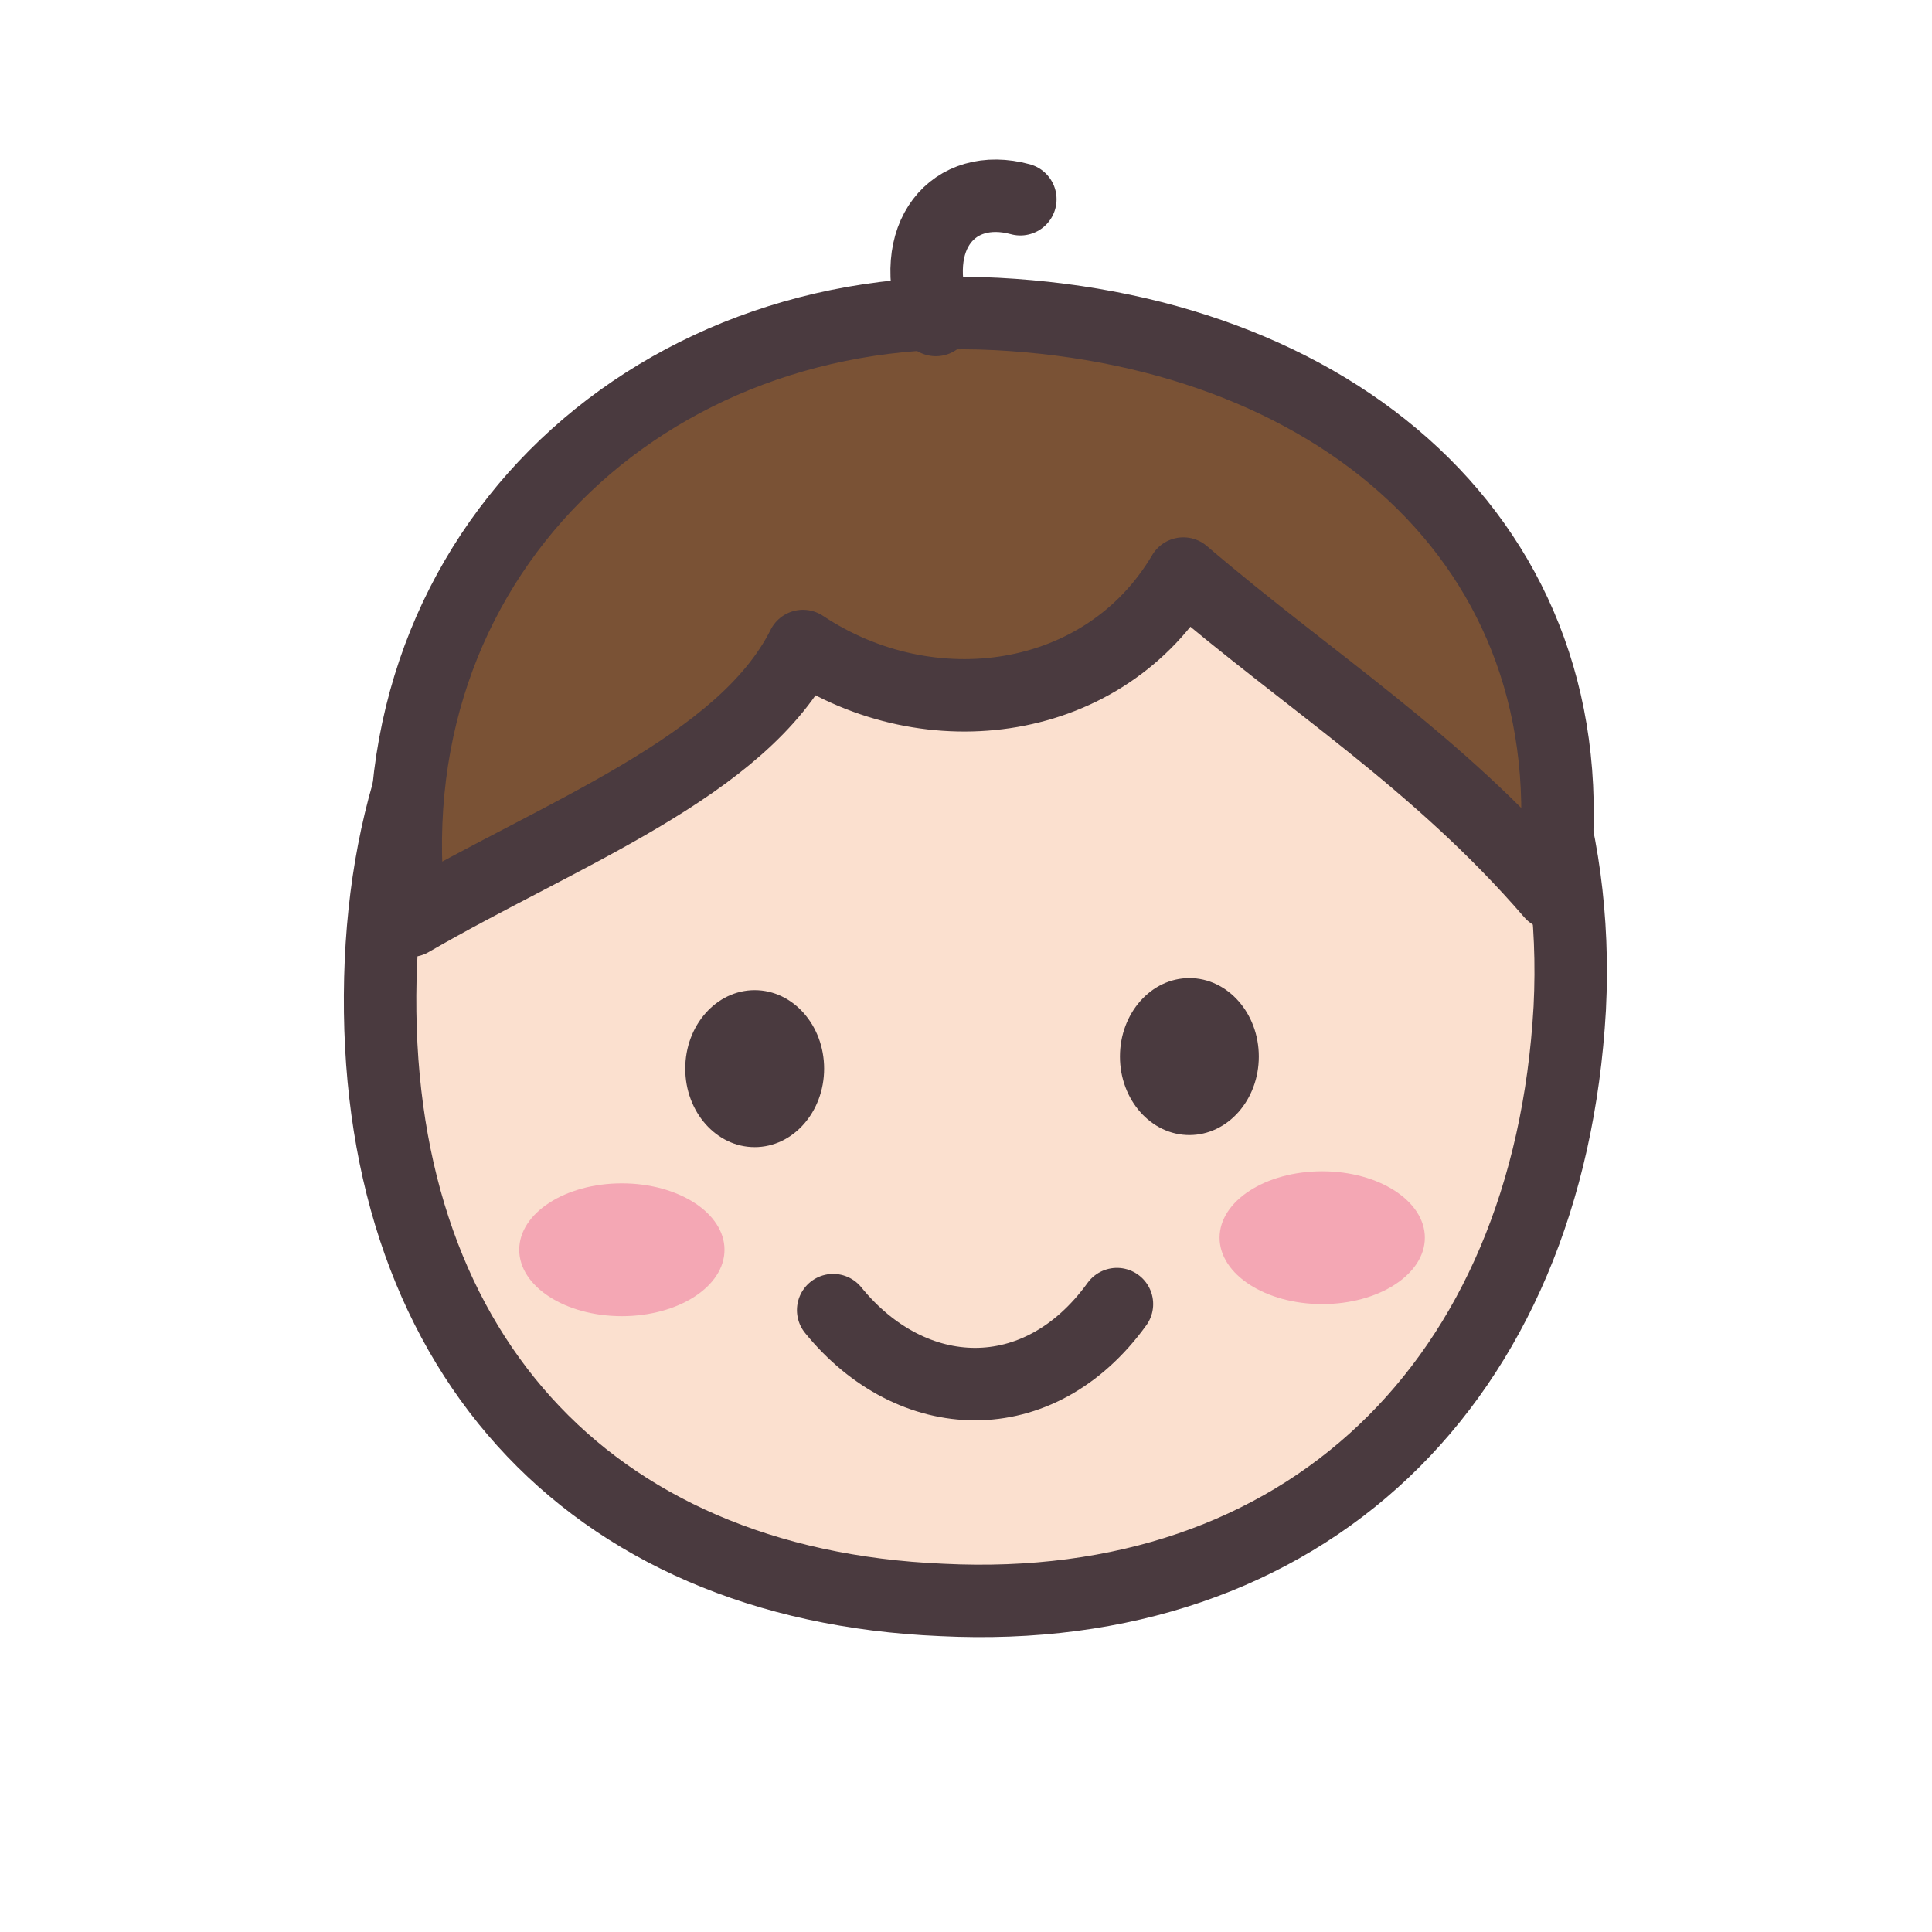
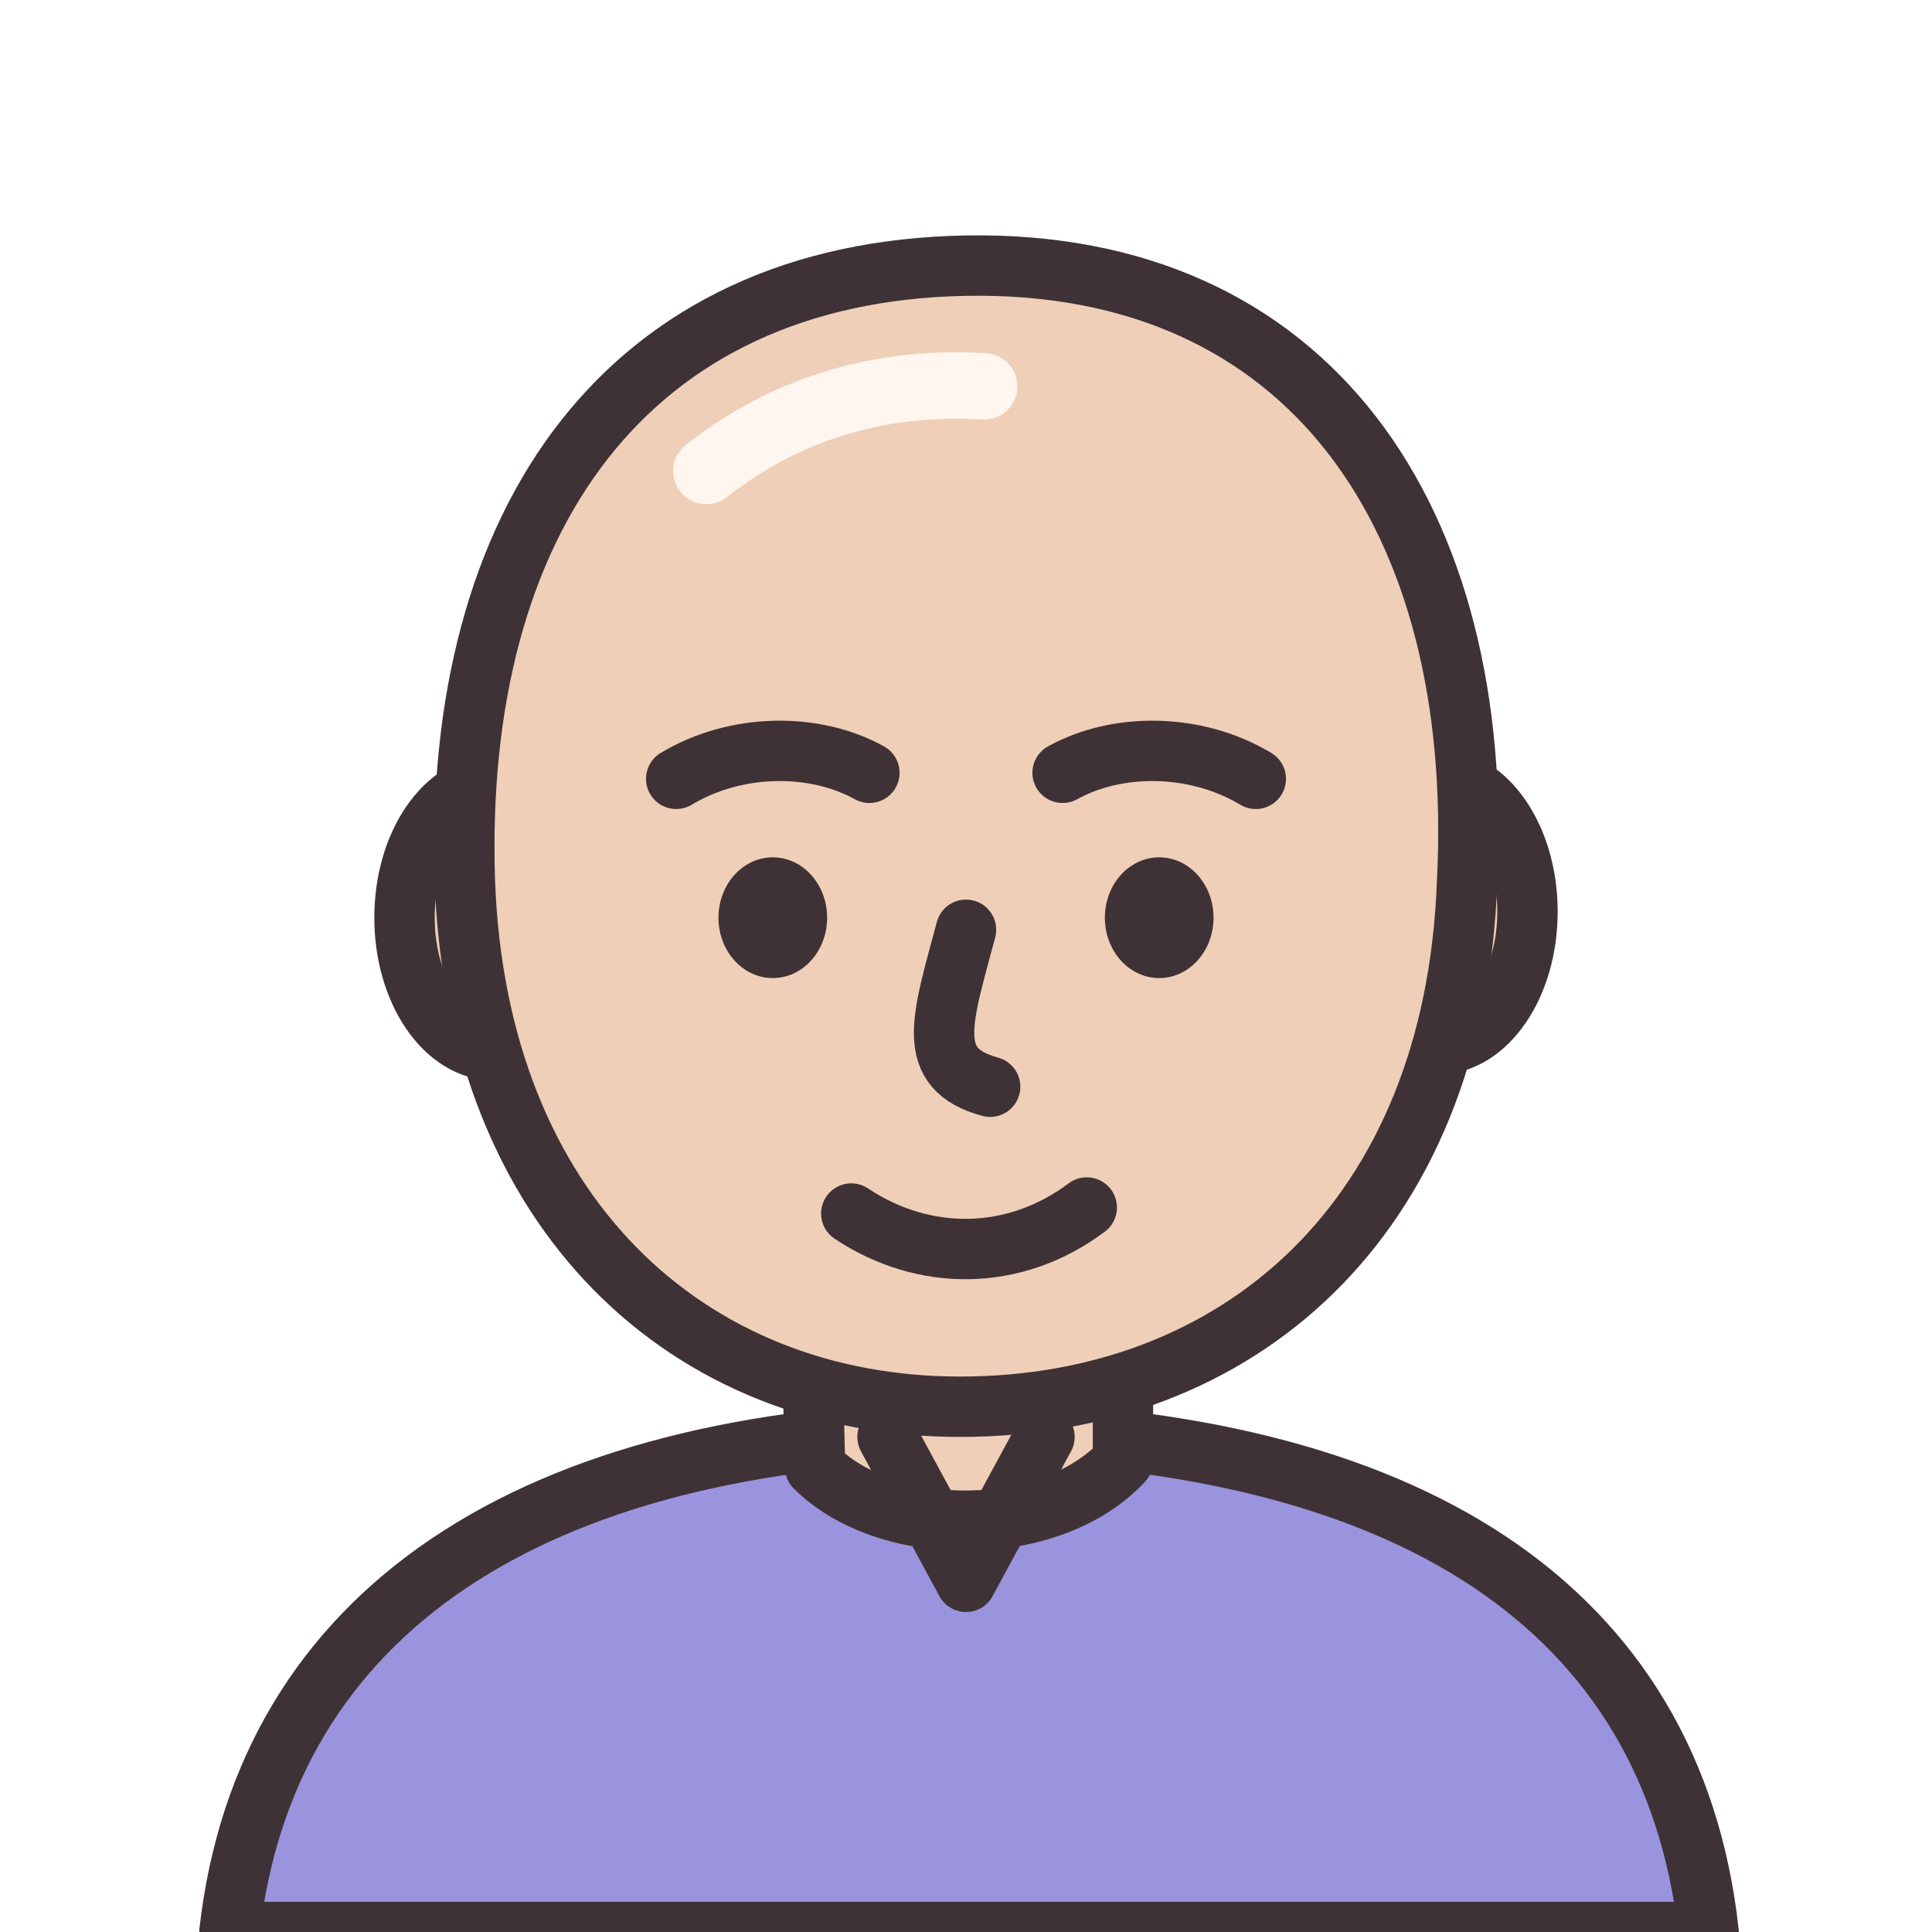
<svg xmlns="http://www.w3.org/2000/svg" viewBox="0 0 64 64">
-   <g stroke="#4A3A3F" stroke-width="2.4" stroke-linecap="round" stroke-linejoin="round">
-     <path d="M32 13C44.5 12.2 52.6 21.5 52 33.4C51.3 45.8 43.2 53.6 31.2 53C19.4 52.5 12.3 44.6 12.6 32.4C12.9 20.6 20.3 13.6 32 13Z" fill="#FBE0CF" />
-     <path d="M13.6 30.5C12.1 18.6 21.4 9.8 33 10.4C44.6 11 53 18.4 51.4 29.6C47.6 25.2 43.4 22.6 39.2 19C36.6 23.4 30.8 24.2 26.6 21.4C24.6 25.4 18.6 27.6 13.6 30.5Z" fill="#7A5235" />
-     <path d="M31 10.6C30 7.8 31.6 6 33.8 6.6" fill="none" />
-     <path d="M27.6 43.4C30.2 46.6 34.4 46.8 37 43.2" fill="none" />
+   <g stroke="#3E3236" stroke-width="2" stroke-linecap="round" stroke-linejoin="round">
+     <path d="M7.6 64C8.8 53.4 17.6 47.6 32 47.4C46.6 47.6 55.4 53.2 56.6 64Z" fill="#9A93DE" />
+     <path d="M26.8 40.6L27 48.6C29.4 51 34.8 51 37.2 48.4L37.2 40.6Z" fill="#EFCFB8" />
+     <ellipse cx="16.4" cy="30.4" rx="3" ry="4.4" fill="#EFCFB8" />
+     <ellipse cx="47.6" cy="30.2" rx="3" ry="4.4" fill="#EFCFB8" />
+     <path d="M32 8.8C43.4 8.6 49.2 17.2 48.6 29.2C48.2 40.4 41 46.6 31.8 46.6C22.8 46.6 15.8 40.2 15.4 29.2C15 17.2 20.8 9 32 8.8Z" fill="#EFCFB8" />
+     <path d="M22.4 25.8C24.4 24.6 27 24.6 28.8 25.6M35.2 25.6C37 24.6 39.6 24.6 41.6 25.8M32 30.8C31.2 33.8 30.6 35.4 32.8 36M28.2 40.2C30.6 41.8 33.6 41.8 36 40" fill="none" />
+     <path d="M29.4 47.6L32 52.4L34.6 47.6" fill="none" />
  </g>
-   <ellipse cx="25" cy="35.4" rx="2.3" ry="2.6" fill="#4A3A3F" />
-   <ellipse cx="39.4" cy="35" rx="2.3" ry="2.6" fill="#4A3A3F" />
-   <ellipse cx="20.6" cy="41.4" rx="3.4" ry="2.2" fill="#F4A7B4" />
-   <ellipse cx="43.8" cy="41" rx="3.4" ry="2.2" fill="#F4A7B4" />
+   <path d="M23.4 15.6C26.2 13.4 29.4 12.6 32.6 12.8" stroke="#FFF6F0" stroke-width="2.2" stroke-linecap="round" fill="none" />
+   <ellipse cx="25.6" cy="30.4" rx="1.8" ry="2" fill="#3E3236" />
+   <ellipse cx="38.4" cy="30.4" rx="1.8" ry="2" fill="#3E3236" />
</svg>
